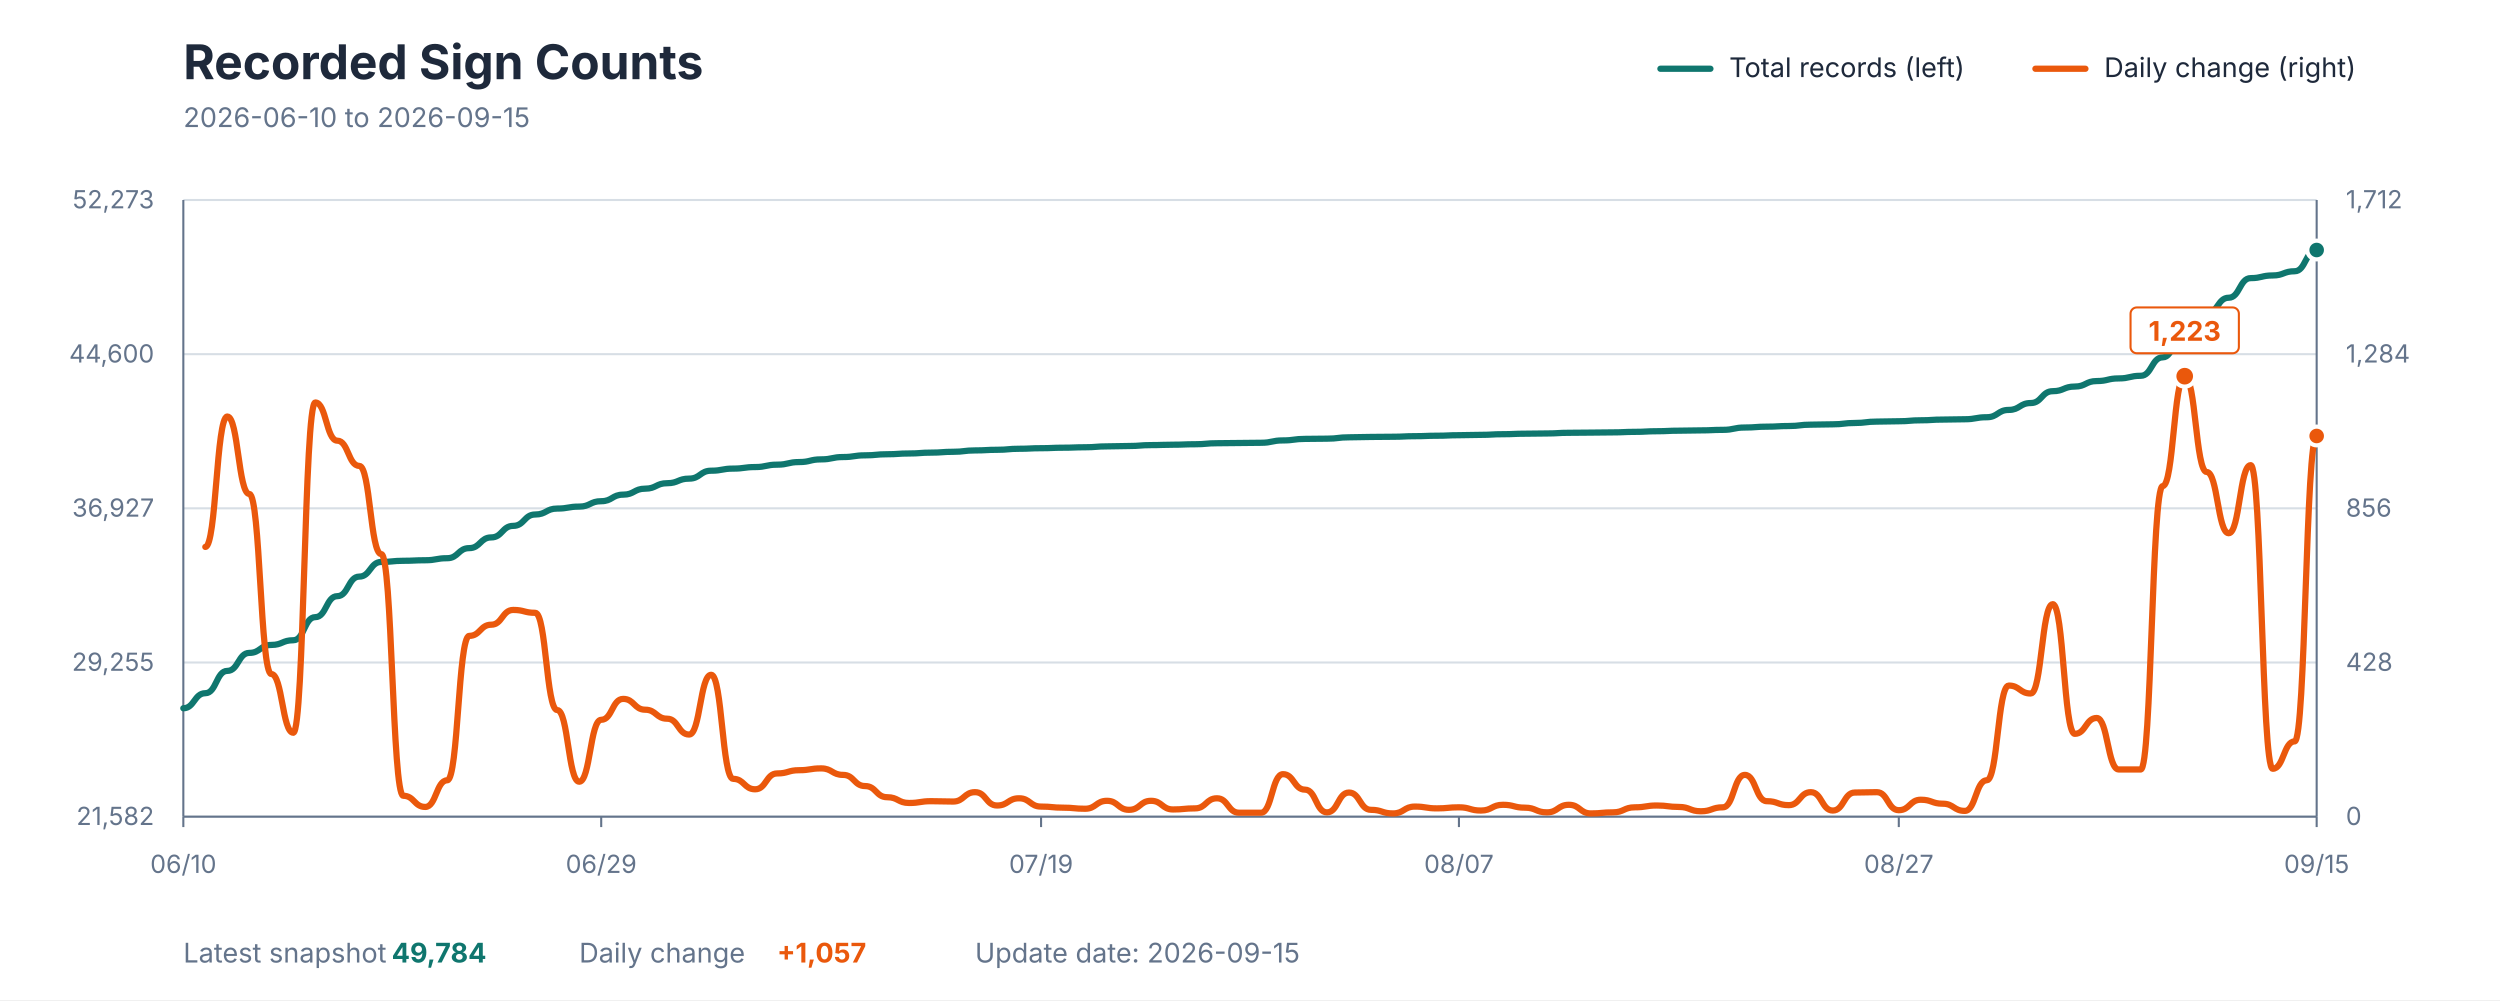
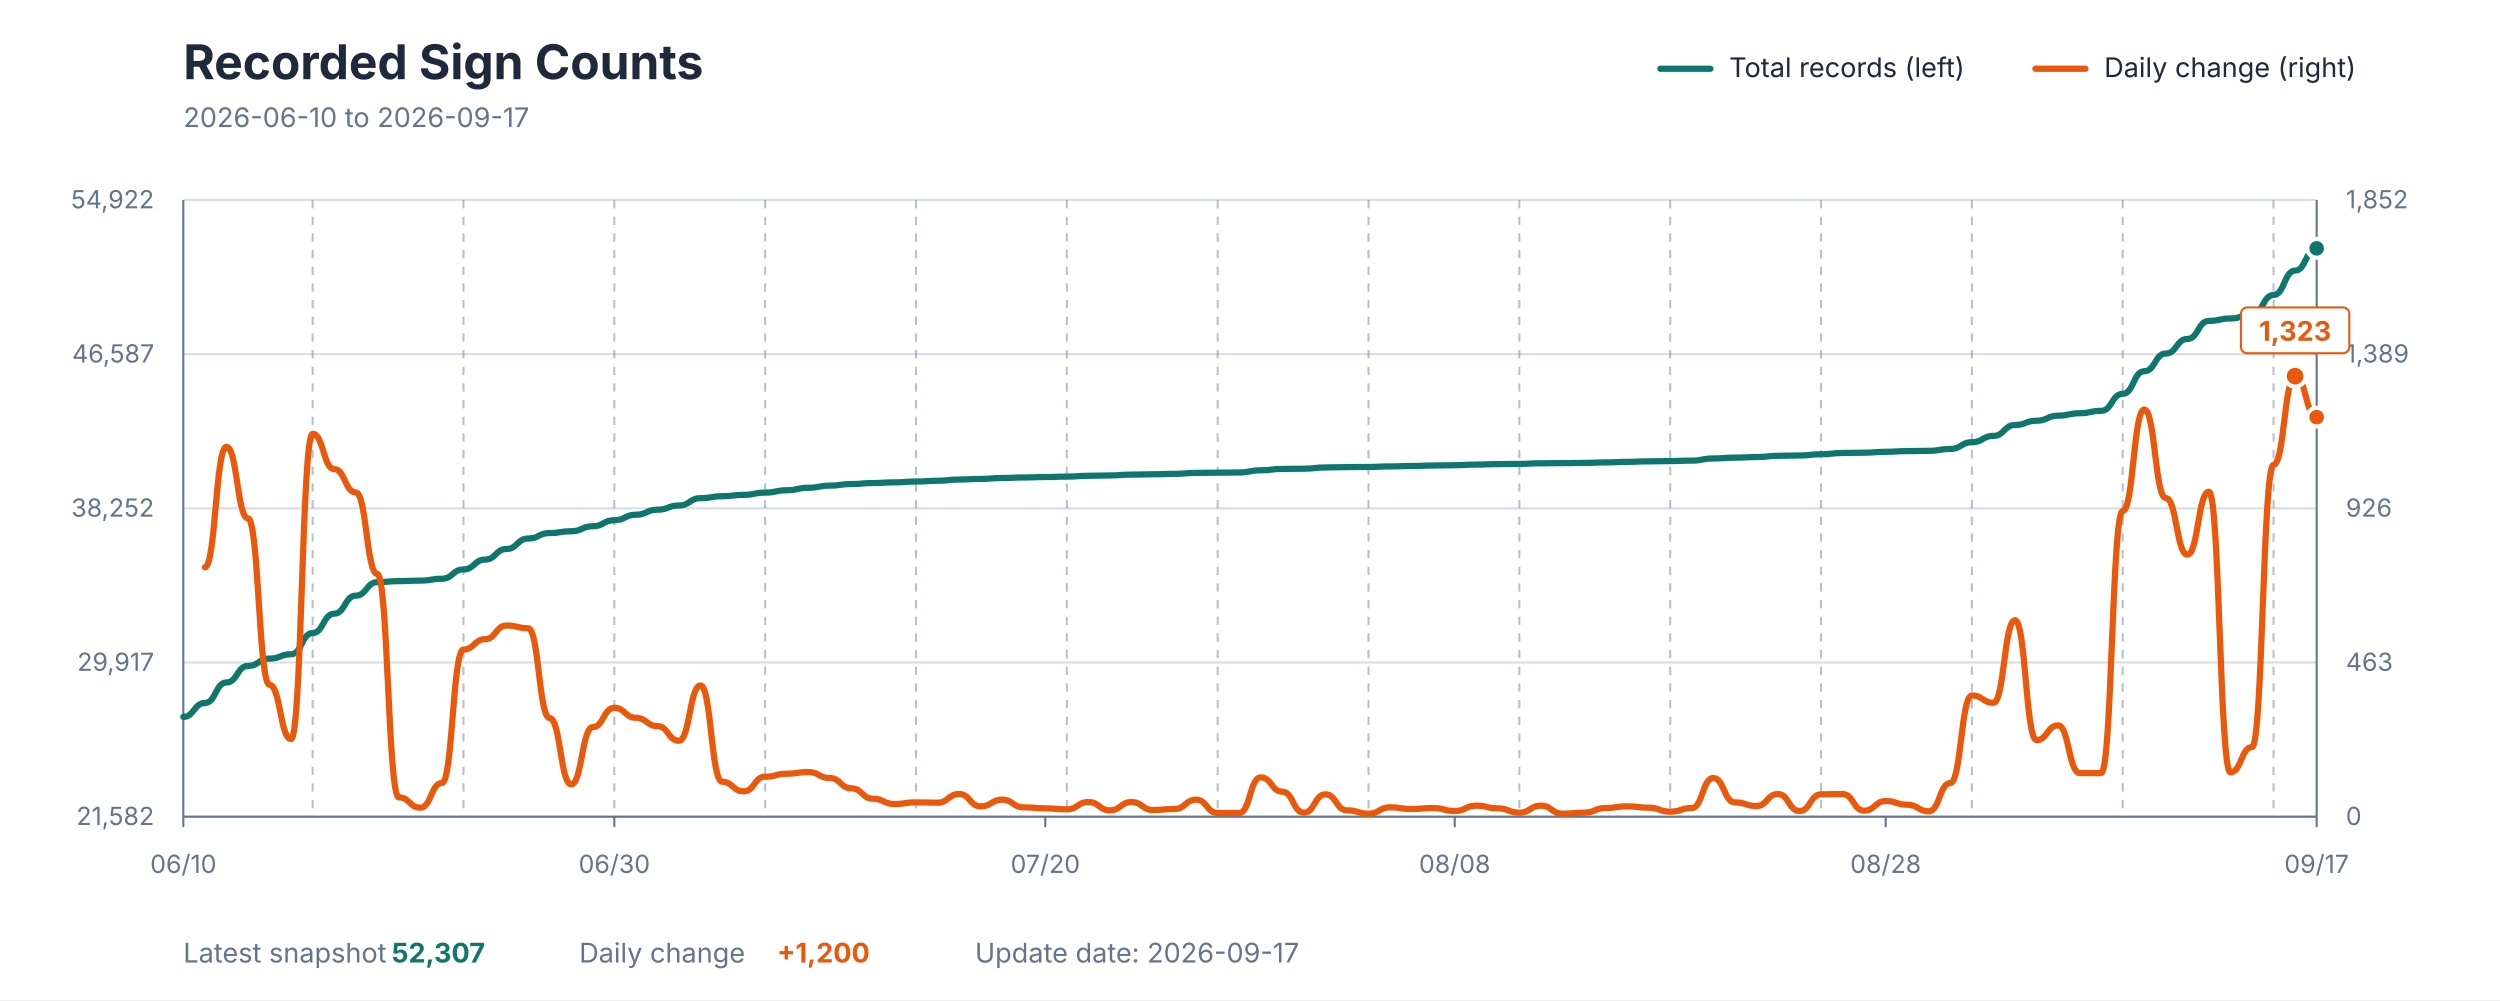
<svg xmlns="http://www.w3.org/2000/svg" viewBox="0 0 1200 480" role="img" aria-labelledby="title description">
  <style>
    text { font-family: -apple-system, BlinkMacSystemFont, "Segoe UI", sans-serif; }
    .title { fill: #1E293B; font-size: 23px; font-weight: 700; }
    .subtitle { fill: #64748B; font-size: 13px; }
    .axis-label { fill: #64748B; font-size: 12px; }
    .grid { stroke: #D7DEE5; stroke-width: 1; }
+     .week { stroke: #64748B; stroke-width: 1; stroke-dasharray: 4 4; opacity: 0.45; }
    .axis { stroke: #64748B; stroke-width: 1; }
    .legend { fill: #1E293B; font-size: 13px; }
    .value { font-size: 13px; font-weight: 700; }
  </style>
  <rect width="1200" height="480" fill="#FFFFFF" />
  <text x="88" y="38" class="title">Recorded Sign Counts</text>
-   <text x="88" y="61" class="subtitle">2026-06-10 to 2026-09-15</text>
+   <text x="88" y="61" class="subtitle">2026-06-10 to 2026-09-17</text>
  <line x1="797" y1="33" x2="821" y2="33" stroke="#0F766E" stroke-width="3" stroke-linecap="round" />
  <text x="830" y="37" class="legend">Total records (left)</text>
  <line x1="977" y1="33" x2="1001" y2="33" stroke="#EA580C" stroke-width="3" stroke-linecap="round" />
  <text x="1010" y="37" class="legend">Daily change (right)</text>
  <line x1="88" y1="392" x2="1112" y2="392" class="grid" />
  <line x1="88" y1="318" x2="1112" y2="318" class="grid" />
  <line x1="88" y1="244" x2="1112" y2="244" class="grid" />
  <line x1="88" y1="170" x2="1112" y2="170" class="grid" />
  <line x1="88" y1="96" x2="1112" y2="96" class="grid" />
+   <line x1="150.061" y1="96" x2="150.061" y2="392" class="week" />
+   <line x1="222.465" y1="96" x2="222.465" y2="392" class="week" />
+   <line x1="294.869" y1="96" x2="294.869" y2="392" class="week" />
+   <line x1="367.273" y1="96" x2="367.273" y2="392" class="week" />
+   <line x1="439.677" y1="96" x2="439.677" y2="392" class="week" />
+   <line x1="512.081" y1="96" x2="512.081" y2="392" class="week" />
+   <line x1="584.485" y1="96" x2="584.485" y2="392" class="week" />
+   <line x1="656.889" y1="96" x2="656.889" y2="392" class="week" />
+   <line x1="729.293" y1="96" x2="729.293" y2="392" class="week" />
+   <line x1="801.697" y1="96" x2="801.697" y2="392" class="week" />
+   <line x1="874.101" y1="96" x2="874.101" y2="392" class="week" />
+   <line x1="946.505" y1="96" x2="946.505" y2="392" class="week" />
+   <line x1="1018.909" y1="96" x2="1018.909" y2="392" class="week" />
+   <line x1="1091.313" y1="96" x2="1091.313" y2="392" class="week" />
  <line x1="88" y1="96" x2="88" y2="392" class="axis" />
  <line x1="1112" y1="96" x2="1112" y2="392" class="axis" />
  <line x1="88" y1="392" x2="1112" y2="392" class="axis" />
  <text x="74" y="396" text-anchor="end" class="axis-label">21,582</text>
-   <text x="74" y="322" text-anchor="end" class="axis-label">29,255</text>
-   <text x="74" y="248" text-anchor="end" class="axis-label">36,927</text>
-   <text x="74" y="174" text-anchor="end" class="axis-label">44,600</text>
-   <text x="74" y="100" text-anchor="end" class="axis-label">52,273</text>
+   <text x="74" y="322" text-anchor="end" class="axis-label">29,917</text>
+   <text x="74" y="248" text-anchor="end" class="axis-label">38,252</text>
+   <text x="74" y="174" text-anchor="end" class="axis-label">46,587</text>
+   <text x="74" y="100" text-anchor="end" class="axis-label">54,922</text>
  <text x="1126" y="396" text-anchor="start" class="axis-label">0</text>
-   <text x="1126" y="322" text-anchor="start" class="axis-label">428</text>
-   <text x="1126" y="248" text-anchor="start" class="axis-label">856</text>
-   <text x="1126" y="174" text-anchor="start" class="axis-label">1,284</text>
-   <text x="1126" y="100" text-anchor="start" class="axis-label">1,712</text>
+   <text x="1126" y="322" text-anchor="start" class="axis-label">463</text>
+   <text x="1126" y="248" text-anchor="start" class="axis-label">926</text>
+   <text x="1126" y="174" text-anchor="start" class="axis-label">1,389</text>
+   <text x="1126" y="100" text-anchor="start" class="axis-label">1,852</text>
  <line x1="88" y1="392" x2="88" y2="397" class="axis" />
  <text x="88" y="419" text-anchor="middle" class="axis-label">06/10</text>
-   <line x1="288.577" y1="392" x2="288.577" y2="397" class="axis" />
-   <text x="288.577" y="419" text-anchor="middle" class="axis-label">06/29</text>
-   <line x1="499.711" y1="392" x2="499.711" y2="397" class="axis" />
-   <text x="499.711" y="419" text-anchor="middle" class="axis-label">07/19</text>
-   <line x1="700.289" y1="392" x2="700.289" y2="397" class="axis" />
-   <text x="700.289" y="419" text-anchor="middle" class="axis-label">08/07</text>
-   <line x1="911.423" y1="392" x2="911.423" y2="397" class="axis" />
-   <text x="911.423" y="419" text-anchor="middle" class="axis-label">08/27</text>
+   <line x1="294.869" y1="392" x2="294.869" y2="397" class="axis" />
+   <text x="294.869" y="419" text-anchor="middle" class="axis-label">06/30</text>
+   <line x1="501.737" y1="392" x2="501.737" y2="397" class="axis" />
+   <text x="501.737" y="419" text-anchor="middle" class="axis-label">07/20</text>
+   <line x1="698.263" y1="392" x2="698.263" y2="397" class="axis" />
+   <text x="698.263" y="419" text-anchor="middle" class="axis-label">08/08</text>
+   <line x1="905.131" y1="392" x2="905.131" y2="397" class="axis" />
+   <text x="905.131" y="419" text-anchor="middle" class="axis-label">08/28</text>
  <line x1="1112" y1="392" x2="1112" y2="397" class="axis" />
-   <text x="1112" y="419" text-anchor="middle" class="axis-label">09/15</text>
-   <path d="M 88.00 339.96 C 93.28 339.96, 93.28 332.74, 98.56 332.74 C 103.84 332.74, 103.84 322.03, 109.11 322.03 C 114.39 322.03, 114.39 313.39, 119.67 313.39 C 124.95 313.39, 124.95 309.57, 130.23 309.57 C 135.51 309.57, 135.51 307.32, 140.78 307.32 C 146.06 307.32, 146.06 296.23, 151.34 296.23 C 156.62 296.23, 156.62 286.16, 161.90 286.16 C 167.18 286.16, 167.18 276.77, 172.45 276.77 C 177.73 276.77, 177.73 269.73, 183.01 269.73 C 188.29 269.73, 188.29 269.18, 193.57 269.18 C 198.85 269.18, 198.85 268.92, 204.12 268.92 C 209.40 268.92, 209.40 267.94, 214.68 267.94 C 219.96 267.94, 219.96 263.10, 225.24 263.10 C 230.52 263.10, 230.52 257.96, 235.79 257.96 C 241.07 257.96, 241.07 252.42, 246.35 252.42 C 251.63 252.42, 251.63 246.96, 256.91 246.96 C 262.19 246.96, 262.19 244.11, 267.46 244.11 C 272.74 244.11, 272.74 243.17, 278.02 243.17 C 283.30 243.17, 283.30 240.58, 288.58 240.58 C 293.86 240.58, 293.86 237.43, 299.13 237.43 C 304.41 237.43, 304.41 234.56, 309.69 234.56 C 314.97 234.56, 314.97 231.94, 320.25 231.94 C 325.53 231.94, 325.53 229.74, 330.80 229.74 C 336.08 229.74, 336.08 225.94, 341.36 225.94 C 346.64 225.94, 346.64 224.93, 351.92 224.93 C 357.20 224.93, 357.20 224.19, 362.47 224.19 C 367.75 224.19, 367.75 223.04, 373.03 223.04 C 378.31 223.04, 378.31 221.79, 383.59 221.79 C 388.87 221.79, 388.87 220.50, 394.14 220.50 C 399.42 220.50, 399.42 219.38, 404.70 219.38 C 409.98 219.38, 409.98 218.56, 415.26 218.56 C 420.54 218.56, 420.54 218.04, 425.81 218.04 C 431.09 218.04, 431.09 217.67, 436.37 217.67 C 441.65 217.67, 441.65 217.26, 446.93 217.26 C 452.21 217.26, 452.21 216.86, 457.48 216.86 C 462.76 216.86, 462.76 216.20, 468.04 216.20 C 473.32 216.20, 473.32 215.90, 478.60 215.90 C 483.88 215.90, 483.88 215.41, 489.15 215.41 C 494.43 215.41, 494.43 215.14, 499.71 215.14 C 504.99 215.14, 504.99 214.90, 510.27 214.90 C 515.55 214.90, 515.55 214.69, 520.82 214.69 C 526.10 214.69, 526.10 214.26, 531.38 214.26 C 536.66 214.26, 536.66 214.08, 541.94 214.08 C 547.22 214.08, 547.22 213.65, 552.49 213.65 C 557.77 213.65, 557.77 213.46, 563.05 213.46 C 568.33 213.46, 568.33 213.24, 573.61 213.24 C 578.89 213.24, 578.89 212.75, 584.16 212.75 C 589.44 212.75, 589.44 212.64, 594.72 212.64 C 600.00 212.64, 600.00 212.53, 605.28 212.53 C 610.56 212.53, 610.56 211.40, 615.84 211.40 C 621.11 211.40, 621.11 210.67, 626.39 210.67 C 631.67 210.67, 631.67 210.56, 636.95 210.56 C 642.23 210.56, 642.23 209.91, 647.51 209.91 C 652.78 209.91, 652.78 209.73, 658.06 209.73 C 663.34 209.73, 663.34 209.64, 668.62 209.64 C 673.90 209.64, 673.90 209.37, 679.18 209.37 C 684.45 209.37, 684.45 209.15, 689.73 209.15 C 695.01 209.15, 695.01 208.90, 700.29 208.90 C 705.57 208.90, 705.57 208.73, 710.85 208.73 C 716.12 208.73, 716.12 208.42, 721.40 208.42 C 726.68 208.42, 726.68 208.18, 731.96 208.18 C 737.24 208.18, 737.24 208.06, 742.52 208.06 C 747.79 208.06, 747.79 207.74, 753.07 207.74 C 758.35 207.74, 758.35 207.65, 763.63 207.65 C 768.91 207.65, 768.91 207.54, 774.19 207.54 C 779.46 207.54, 779.46 207.29, 784.74 207.29 C 790.02 207.29, 790.02 206.99, 795.30 206.99 C 800.58 206.99, 800.58 206.73, 805.86 206.73 C 811.13 206.73, 811.13 206.58, 816.41 206.58 C 821.69 206.58, 821.69 206.33, 826.97 206.33 C 832.25 206.33, 832.25 205.21, 837.53 205.21 C 842.80 205.21, 842.80 204.80, 848.08 204.80 C 853.36 204.80, 853.36 204.49, 858.64 204.49 C 863.92 204.49, 863.92 203.84, 869.20 203.84 C 874.47 203.84, 874.47 203.67, 879.75 203.67 C 885.03 203.67, 885.03 203.03, 890.31 203.03 C 895.59 203.03, 895.59 202.37, 900.87 202.37 C 906.14 202.37, 906.14 202.20, 911.42 202.20 C 916.70 202.20, 916.70 201.74, 921.98 201.74 C 927.26 201.74, 927.26 201.40, 932.54 201.40 C 937.81 201.40, 937.81 201.24, 943.09 201.24 C 948.37 201.24, 948.37 200.27, 953.65 200.27 C 958.93 200.27, 958.93 196.76, 964.21 196.76 C 969.48 196.76, 969.48 193.46, 974.76 193.46 C 980.04 193.46, 980.04 187.77, 985.32 187.77 C 990.60 187.77, 990.60 185.55, 995.88 185.55 C 1001.15 185.55, 1001.15 182.91, 1006.43 182.91 C 1011.71 182.91, 1011.71 181.64, 1016.99 181.64 C 1022.27 181.64, 1022.27 180.38, 1027.55 180.38 C 1032.82 180.38, 1032.82 171.53, 1038.10 171.53 C 1043.38 171.53, 1043.38 159.73, 1048.66 159.73 C 1053.94 159.73, 1053.94 150.50, 1059.22 150.50 C 1064.49 150.50, 1064.49 142.91, 1069.77 142.91 C 1075.05 142.91, 1075.05 133.50, 1080.33 133.50 C 1085.61 133.50, 1085.61 132.22, 1090.89 132.22 C 1096.16 132.22, 1096.16 130.20, 1101.44 130.20 C 1106.72 130.20, 1106.72 120.01, 1112.00 120.01" fill="none" stroke="#0F766E" stroke-width="3" stroke-linecap="round" stroke-linejoin="round" />
-   <path d="M 98.56 262.52 C 103.84 262.52, 103.84 199.93, 109.11 199.93 C 114.39 199.93, 114.39 237.10, 119.67 237.10 C 124.95 237.10, 124.95 323.54, 130.23 323.54 C 135.51 323.54, 135.51 351.72, 140.78 351.72 C 146.06 351.72, 146.06 193.19, 151.34 193.19 C 156.62 193.19, 156.62 211.52, 161.90 211.52 C 167.18 211.52, 167.18 223.62, 172.45 223.62 C 177.73 223.62, 177.73 265.97, 183.01 265.97 C 188.29 265.97, 188.29 381.97, 193.57 381.97 C 198.85 381.97, 198.85 387.33, 204.12 387.33 C 209.40 387.33, 209.40 374.54, 214.68 374.54 C 219.96 374.54, 219.96 305.22, 225.24 305.22 C 230.52 305.22, 230.52 299.86, 235.79 299.86 C 241.07 299.86, 241.07 292.77, 246.35 292.77 C 251.63 292.77, 251.63 294.15, 256.91 294.15 C 262.19 294.15, 262.19 340.83, 267.46 340.83 C 272.74 340.83, 272.74 375.23, 278.02 375.23 C 283.30 375.23, 283.30 345.50, 288.58 345.50 C 293.86 345.50, 293.86 335.47, 299.13 335.47 C 304.41 335.47, 304.41 340.66, 309.69 340.66 C 314.97 340.66, 314.97 344.98, 320.25 344.98 C 325.53 344.98, 325.53 352.58, 330.80 352.58 C 336.08 352.58, 336.08 323.89, 341.36 323.89 C 346.64 323.89, 346.64 373.85, 351.92 373.85 C 357.20 373.85, 357.20 378.86, 362.47 378.86 C 367.75 378.86, 367.75 371.25, 373.03 371.25 C 378.31 371.25, 378.31 369.70, 383.59 369.70 C 388.87 369.70, 388.87 368.83, 394.14 368.83 C 399.42 368.83, 399.42 371.95, 404.70 371.95 C 409.98 371.95, 409.98 377.31, 415.26 377.31 C 420.54 377.31, 420.54 382.66, 425.81 382.66 C 431.09 382.66, 431.09 385.43, 436.37 385.43 C 441.65 385.43, 441.65 384.57, 446.93 384.57 C 452.21 384.57, 452.21 384.74, 457.48 384.74 C 462.76 384.74, 462.76 380.24, 468.04 380.24 C 473.32 380.24, 473.32 386.64, 478.60 386.64 C 483.88 386.64, 483.88 383.18, 489.15 383.18 C 494.43 383.18, 494.43 387.16, 499.71 387.16 C 504.99 387.16, 504.99 387.68, 510.27 387.68 C 515.55 387.68, 515.55 388.20, 520.82 388.20 C 526.10 388.20, 526.10 384.39, 531.38 384.39 C 536.66 384.39, 536.66 388.72, 541.94 388.72 C 547.22 388.72, 547.22 384.39, 552.49 384.39 C 557.77 384.39, 557.77 388.54, 563.05 388.54 C 568.33 388.54, 568.33 388.02, 573.61 388.02 C 578.89 388.02, 578.89 383.18, 584.16 383.18 C 589.44 383.18, 589.44 390.10, 594.72 390.10 C 600.00 390.10, 600.00 390.10, 605.28 390.10 C 610.56 390.10, 610.56 371.60, 615.84 371.60 C 621.11 371.60, 621.11 379.03, 626.39 379.03 C 631.67 379.03, 631.67 389.93, 636.95 389.93 C 642.23 389.93, 642.23 380.42, 647.51 380.42 C 652.78 380.42, 652.78 388.72, 658.06 388.72 C 663.34 388.72, 663.34 390.44, 668.62 390.44 C 673.90 390.44, 673.90 387.16, 679.18 387.16 C 684.45 387.16, 684.45 388.02, 689.73 388.02 C 695.01 388.02, 695.01 387.51, 700.29 387.51 C 705.57 387.51, 705.57 389.06, 710.85 389.06 C 716.12 389.06, 716.12 386.30, 721.40 386.30 C 726.68 386.30, 726.68 387.68, 731.96 387.68 C 737.24 387.68, 737.24 389.93, 742.52 389.93 C 747.79 389.93, 747.79 386.30, 753.07 386.30 C 758.35 386.30, 758.35 390.44, 763.63 390.44 C 768.91 390.44, 768.91 389.93, 774.19 389.93 C 779.46 389.93, 779.46 387.51, 784.74 387.51 C 790.02 387.51, 790.02 386.64, 795.30 386.64 C 800.58 386.64, 800.58 387.33, 805.86 387.33 C 811.13 387.33, 811.13 389.41, 816.41 389.41 C 821.69 389.41, 821.69 387.51, 826.97 387.51 C 832.25 387.51, 832.25 371.95, 837.53 371.95 C 842.80 371.95, 842.80 384.57, 848.08 384.57 C 853.36 384.57, 853.36 386.47, 858.64 386.47 C 863.92 386.47, 863.92 380.24, 869.20 380.24 C 874.47 380.24, 874.47 389.06, 879.75 389.06 C 885.03 389.06, 885.03 380.42, 890.31 380.42 C 895.59 380.42, 895.59 380.24, 900.87 380.24 C 906.14 380.24, 906.14 388.89, 911.42 388.89 C 916.70 388.89, 916.70 383.87, 921.98 383.87 C 927.26 383.87, 927.26 385.78, 932.54 385.78 C 937.81 385.78, 937.81 389.23, 943.09 389.23 C 948.37 389.23, 948.37 374.54, 953.65 374.54 C 958.93 374.54, 958.93 329.07, 964.21 329.07 C 969.48 329.07, 969.48 332.88, 974.76 332.88 C 980.04 332.88, 980.04 290.00, 985.32 290.00 C 990.60 290.00, 990.60 352.24, 995.88 352.24 C 1001.15 352.24, 1001.15 344.63, 1006.43 344.63 C 1011.71 344.63, 1011.71 369.35, 1016.99 369.35 C 1022.27 369.35, 1022.27 369.35, 1027.55 369.35 C 1032.82 369.35, 1032.82 233.30, 1038.10 233.30 C 1043.38 233.30, 1043.38 180.57, 1048.66 180.57 C 1053.94 180.57, 1053.94 226.56, 1059.22 226.56 C 1064.49 226.56, 1064.49 255.95, 1069.77 255.95 C 1075.05 255.95, 1075.05 223.27, 1080.33 223.27 C 1085.61 223.27, 1085.61 369.01, 1090.89 369.01 C 1096.16 369.01, 1096.16 355.87, 1101.44 355.87 C 1106.72 355.87, 1106.72 209.27, 1112.00 209.27" fill="none" stroke="#EA580C" stroke-width="3" stroke-linecap="round" stroke-linejoin="round" />
-   <circle cx="1048.66" cy="180.571" r="5" fill="#EA580C" stroke="#FFFFFF" stroke-width="2" />
-   <rect x="1022.66" y="147.571" width="52" height="22" rx="3" fill="#FFFFFF" stroke="#EA580C" stroke-width="1" />
-   <text x="1048.66" y="163.571" text-anchor="middle" class="value" fill="#EA580C">1,223</text>
-   <circle cx="1112" cy="120.007" r="4.5" fill="#0F766E" stroke="#FFFFFF" stroke-width="2" />
-   <circle cx="1112" cy="209.269" r="4.5" fill="#EA580C" stroke="#FFFFFF" stroke-width="2" />
+   <text x="1112" y="419" text-anchor="middle" class="axis-label">09/17</text>
+   <path d="M 88.00 344.10 C 93.17 344.10, 93.17 337.45, 98.34 337.45 C 103.52 337.45, 103.52 327.59, 108.69 327.59 C 113.86 327.59, 113.86 319.63, 119.03 319.63 C 124.20 319.63, 124.20 316.12, 129.37 316.12 C 134.55 316.12, 134.55 314.05, 139.72 314.05 C 144.89 314.05, 144.89 303.84, 150.06 303.84 C 155.23 303.84, 155.23 294.57, 160.40 294.57 C 165.58 294.57, 165.58 285.92, 170.75 285.92 C 175.92 285.92, 175.92 279.45, 181.09 279.45 C 186.26 279.45, 186.26 278.93, 191.43 278.93 C 196.61 278.93, 196.61 278.70, 201.78 278.70 C 206.95 278.70, 206.95 277.80, 212.12 277.80 C 217.29 277.80, 217.29 273.34, 222.46 273.34 C 227.64 273.34, 227.64 268.61, 232.81 268.61 C 237.98 268.61, 237.98 263.51, 243.15 263.51 C 248.32 263.51, 248.32 258.49, 253.49 258.49 C 258.67 258.49, 258.67 255.86, 263.84 255.86 C 269.01 255.86, 269.01 255.00, 274.18 255.00 C 279.35 255.00, 279.35 252.61, 284.53 252.61 C 289.70 252.61, 289.70 249.71, 294.87 249.71 C 300.04 249.71, 300.04 247.07, 305.21 247.07 C 310.38 247.07, 310.38 244.66, 315.56 244.66 C 320.73 244.66, 320.73 242.63, 325.90 242.63 C 331.07 242.63, 331.07 239.13, 336.24 239.13 C 341.41 239.13, 341.41 238.20, 346.59 238.20 C 351.76 238.20, 351.76 237.53, 356.93 237.53 C 362.10 237.53, 362.10 236.46, 367.27 236.46 C 372.44 236.46, 372.44 235.32, 377.62 235.32 C 382.79 235.32, 382.79 234.13, 387.96 234.13 C 393.13 234.13, 393.13 233.10, 398.30 233.10 C 403.47 233.10, 403.47 232.34, 408.65 232.34 C 413.82 232.34, 413.82 231.86, 418.99 231.86 C 424.16 231.86, 424.16 231.53, 429.33 231.53 C 434.51 231.53, 434.51 231.14, 439.68 231.14 C 444.85 231.14, 444.85 230.77, 450.02 230.77 C 455.19 230.77, 455.19 230.17, 460.36 230.17 C 465.54 230.17, 465.54 229.89, 470.71 229.89 C 475.88 229.89, 475.88 229.44, 481.05 229.44 C 486.22 229.44, 486.22 229.19, 491.39 229.19 C 496.57 229.19, 496.57 228.97, 501.74 228.97 C 506.91 228.97, 506.91 228.77, 512.08 228.77 C 517.25 228.77, 517.25 228.38, 522.42 228.38 C 527.60 228.38, 527.60 228.21, 532.77 228.21 C 537.94 228.21, 537.94 227.82, 543.11 227.82 C 548.28 227.82, 548.28 227.65, 553.45 227.65 C 558.63 227.65, 558.63 227.44, 563.80 227.44 C 568.97 227.44, 568.97 226.99, 574.14 226.99 C 579.31 226.99, 579.31 226.89, 584.48 226.89 C 589.66 226.89, 589.66 226.79, 594.83 226.79 C 600.00 226.79, 600.00 225.75, 605.17 225.75 C 610.34 225.75, 610.34 225.08, 615.52 225.08 C 620.69 225.08, 620.69 224.97, 625.86 224.97 C 631.03 224.97, 631.03 224.38, 636.20 224.38 C 641.37 224.38, 641.37 224.21, 646.55 224.21 C 651.72 224.21, 651.72 224.13, 656.89 224.13 C 662.06 224.13, 662.06 223.88, 667.23 223.88 C 672.40 223.88, 672.40 223.68, 677.58 223.68 C 682.75 223.68, 682.75 223.45, 687.92 223.45 C 693.09 223.45, 693.09 223.30, 698.26 223.30 C 703.43 223.30, 703.43 223.00, 708.61 223.00 C 713.78 223.00, 713.78 222.78, 718.95 222.78 C 724.12 222.78, 724.12 222.67, 729.29 222.67 C 734.46 222.67, 734.46 222.38, 739.64 222.38 C 744.81 222.38, 744.81 222.30, 749.98 222.30 C 755.15 222.30, 755.15 222.20, 760.32 222.20 C 765.49 222.20, 765.49 221.96, 770.67 221.96 C 775.84 221.96, 775.84 221.69, 781.01 221.69 C 786.18 221.69, 786.18 221.45, 791.35 221.45 C 796.53 221.45, 796.53 221.32, 801.70 221.32 C 806.87 221.32, 806.87 221.09, 812.04 221.09 C 817.21 221.09, 817.21 220.06, 822.38 220.06 C 827.56 220.06, 827.56 219.67, 832.73 219.67 C 837.90 219.67, 837.90 219.39, 843.07 219.39 C 848.24 219.39, 848.24 218.79, 853.41 218.79 C 858.59 218.79, 858.59 218.64, 863.76 218.64 C 868.93 218.64, 868.93 218.04, 874.10 218.04 C 879.27 218.04, 879.27 217.44, 884.44 217.44 C 889.62 217.44, 889.62 217.28, 894.79 217.28 C 899.96 217.28, 899.96 216.86, 905.13 216.86 C 910.30 216.86, 910.30 216.54, 915.47 216.54 C 920.65 216.54, 920.65 216.40, 925.82 216.40 C 930.99 216.40, 930.99 215.50, 936.16 215.50 C 941.33 215.50, 941.33 212.27, 946.51 212.27 C 951.68 212.27, 951.68 209.23, 956.85 209.23 C 962.02 209.23, 962.02 204.00, 967.19 204.00 C 972.36 204.00, 972.36 201.95, 977.54 201.95 C 982.71 201.95, 982.71 199.52, 987.88 199.52 C 993.05 199.52, 993.05 198.36, 998.22 198.36 C 1003.39 198.36, 1003.39 197.19, 1008.57 197.19 C 1013.74 197.19, 1013.74 189.04, 1018.91 189.04 C 1024.08 189.04, 1024.08 178.19, 1029.25 178.19 C 1034.42 178.19, 1034.42 169.69, 1039.60 169.69 C 1044.77 169.69, 1044.77 162.70, 1049.94 162.70 C 1055.11 162.70, 1055.11 154.04, 1060.28 154.04 C 1065.45 154.04, 1065.45 152.86, 1070.63 152.86 C 1075.80 152.86, 1075.80 151.00, 1080.97 151.00 C 1086.14 151.00, 1086.14 141.62, 1091.31 141.62 C 1096.48 141.62, 1096.48 129.87, 1101.66 129.87 C 1106.83 129.87, 1106.83 119.22, 1112.00 119.22" fill="none" stroke="#0F766E" stroke-width="3" stroke-linecap="round" stroke-linejoin="round" />
+   <path d="M 98.34 272.30 C 103.52 272.30, 103.52 214.45, 108.69 214.45 C 113.86 214.45, 113.86 248.81, 119.03 248.81 C 124.20 248.81, 124.20 328.72, 129.37 328.72 C 134.55 328.72, 134.55 354.76, 139.72 354.76 C 144.89 354.76, 144.89 208.22, 150.06 208.22 C 155.23 208.22, 155.23 225.16, 160.40 225.16 C 165.58 225.16, 165.58 236.35, 170.75 236.35 C 175.92 236.35, 175.92 275.50, 181.09 275.50 C 186.26 275.50, 186.26 382.73, 191.43 382.73 C 196.61 382.73, 196.61 387.69, 201.78 387.69 C 206.95 387.69, 206.95 375.86, 212.12 375.86 C 217.29 375.86, 217.29 311.78, 222.46 311.78 C 227.64 311.78, 227.64 306.82, 232.81 306.82 C 237.98 306.82, 237.98 300.27, 243.15 300.27 C 248.32 300.27, 248.32 301.55, 253.49 301.55 C 258.67 301.55, 258.67 344.70, 263.84 344.70 C 269.01 344.70, 269.01 376.50, 274.18 376.50 C 279.35 376.50, 279.35 349.01, 284.53 349.01 C 289.70 349.01, 289.70 339.74, 294.87 339.74 C 300.04 339.74, 300.04 344.54, 305.21 344.54 C 310.38 344.54, 310.38 348.53, 315.56 348.53 C 320.73 348.53, 320.73 355.56, 325.90 355.56 C 331.07 355.56, 331.07 329.03, 336.24 329.03 C 341.41 329.03, 341.41 375.22, 346.59 375.22 C 351.76 375.22, 351.76 379.85, 356.93 379.85 C 362.10 379.85, 362.10 372.82, 367.27 372.82 C 372.44 372.82, 372.44 371.38, 377.62 371.38 C 382.79 371.38, 382.79 370.59, 387.96 370.59 C 393.13 370.59, 393.13 373.46, 398.30 373.46 C 403.47 373.46, 403.47 378.42, 408.65 378.42 C 413.82 378.42, 413.82 383.37, 418.99 383.37 C 424.16 383.37, 424.16 385.93, 429.33 385.93 C 434.51 385.93, 434.51 385.13, 439.68 385.13 C 444.85 385.13, 444.85 385.29, 450.02 385.29 C 455.19 385.29, 455.19 381.13, 460.36 381.13 C 465.54 381.13, 465.54 387.05, 470.71 387.05 C 475.88 387.05, 475.88 383.85, 481.05 383.85 C 486.22 383.85, 486.22 387.53, 491.39 387.53 C 496.57 387.53, 496.57 388.00, 501.74 388.00 C 506.91 388.00, 506.91 388.48, 512.08 388.48 C 517.25 388.48, 517.25 384.97, 522.42 384.97 C 527.60 384.97, 527.60 388.96, 532.77 388.96 C 537.94 388.96, 537.94 384.97, 543.11 384.97 C 548.28 384.97, 548.28 388.80, 553.45 388.80 C 558.63 388.80, 558.63 388.32, 563.80 388.32 C 568.97 388.32, 568.97 383.85, 574.14 383.85 C 579.31 383.85, 579.31 390.24, 584.48 390.24 C 589.66 390.24, 589.66 390.24, 594.83 390.24 C 600.00 390.24, 600.00 373.14, 605.17 373.14 C 610.34 373.14, 610.34 380.01, 615.52 380.01 C 620.69 380.01, 620.69 390.08, 625.86 390.08 C 631.03 390.08, 631.03 381.29, 636.20 381.29 C 641.37 381.29, 641.37 388.96, 646.55 388.96 C 651.72 388.96, 651.72 390.56, 656.89 390.56 C 662.06 390.56, 662.06 387.53, 667.23 387.53 C 672.40 387.53, 672.40 388.32, 677.58 388.32 C 682.75 388.32, 682.75 387.84, 687.92 387.84 C 693.09 387.84, 693.09 389.28, 698.26 389.28 C 703.43 389.28, 703.43 386.73, 708.61 386.73 C 713.78 386.73, 713.78 388.00, 718.95 388.00 C 724.12 388.00, 724.12 390.08, 729.29 390.08 C 734.46 390.08, 734.46 386.73, 739.64 386.73 C 744.81 386.73, 744.81 390.56, 749.98 390.56 C 755.15 390.56, 755.15 390.08, 760.32 390.08 C 765.49 390.08, 765.49 387.84, 770.67 387.84 C 775.84 387.84, 775.84 387.05, 781.01 387.05 C 786.18 387.05, 786.18 387.69, 791.35 387.69 C 796.53 387.69, 796.53 389.60, 801.70 389.60 C 806.87 389.60, 806.87 387.84, 812.04 387.84 C 817.21 387.84, 817.21 373.46, 822.38 373.46 C 827.56 373.46, 827.56 385.13, 832.73 385.13 C 837.90 385.13, 837.90 386.89, 843.07 386.89 C 848.24 386.89, 848.24 381.13, 853.41 381.13 C 858.59 381.13, 858.59 389.28, 863.76 389.28 C 868.93 389.28, 868.93 381.29, 874.10 381.29 C 879.27 381.29, 879.27 381.13, 884.44 381.13 C 889.62 381.13, 889.62 389.12, 894.79 389.12 C 899.96 389.12, 899.96 384.49, 905.13 384.49 C 910.30 384.49, 910.30 386.25, 915.47 386.25 C 920.65 386.25, 920.65 389.44, 925.82 389.44 C 930.99 389.44, 930.99 375.86, 936.16 375.86 C 941.33 375.86, 941.33 333.83, 946.51 333.83 C 951.68 333.83, 951.68 337.34, 956.85 337.34 C 962.02 337.34, 962.02 297.71, 967.19 297.71 C 972.36 297.71, 972.36 355.24, 977.54 355.24 C 982.71 355.24, 982.71 348.21, 987.88 348.21 C 993.05 348.21, 993.05 371.06, 998.22 371.06 C 1003.39 371.06, 1003.39 371.06, 1008.57 371.06 C 1013.74 371.06, 1013.74 245.29, 1018.91 245.29 C 1024.08 245.29, 1024.08 196.55, 1029.25 196.55 C 1034.42 196.55, 1034.42 239.06, 1039.60 239.06 C 1044.77 239.06, 1044.77 266.23, 1049.94 266.23 C 1055.11 266.23, 1055.11 236.03, 1060.28 236.03 C 1065.45 236.03, 1065.45 370.75, 1070.63 370.75 C 1075.80 370.75, 1075.80 358.60, 1080.97 358.60 C 1086.14 358.60, 1086.14 223.08, 1091.31 223.08 C 1096.48 223.08, 1096.48 180.57, 1101.66 180.57 C 1106.83 180.57, 1106.83 200.23, 1112.00 200.23" fill="none" stroke="#EA580C" stroke-width="3" stroke-linecap="round" stroke-linejoin="round" />
+   <circle cx="1101.657" cy="180.571" r="5" fill="#EA580C" stroke="#FFFFFF" stroke-width="2" />
+   <rect x="1075.657" y="147.571" width="52" height="22" rx="3" fill="#FFFFFF" stroke="#EA580C" stroke-width="1" />
+   <text x="1101.657" y="163.571" text-anchor="middle" class="value" fill="#EA580C">1,323</text>
+   <circle cx="1112" cy="119.219" r="4.5" fill="#0F766E" stroke="#FFFFFF" stroke-width="2" />
+   <circle cx="1112" cy="200.228" r="4.5" fill="#EA580C" stroke="#FFFFFF" stroke-width="2" />
  <text x="88" y="462" class="subtitle">Latest snapshot</text>
-   <text x="188" y="462" class="value" fill="#0F766E">49,784</text>
+   <text x="188" y="462" class="value" fill="#0F766E">52,307</text>
  <text x="278" y="462" class="subtitle">Daily change</text>
-   <text x="373" y="462" class="value" fill="#EA580C">+1,057</text>
-   <text x="468" y="462" class="subtitle">Update date: 2026-09-15</text>
+   <text x="373" y="462" class="value" fill="#EA580C">+1,200</text>
+   <text x="468" y="462" class="subtitle">Update date: 2026-09-17</text>
</svg>
